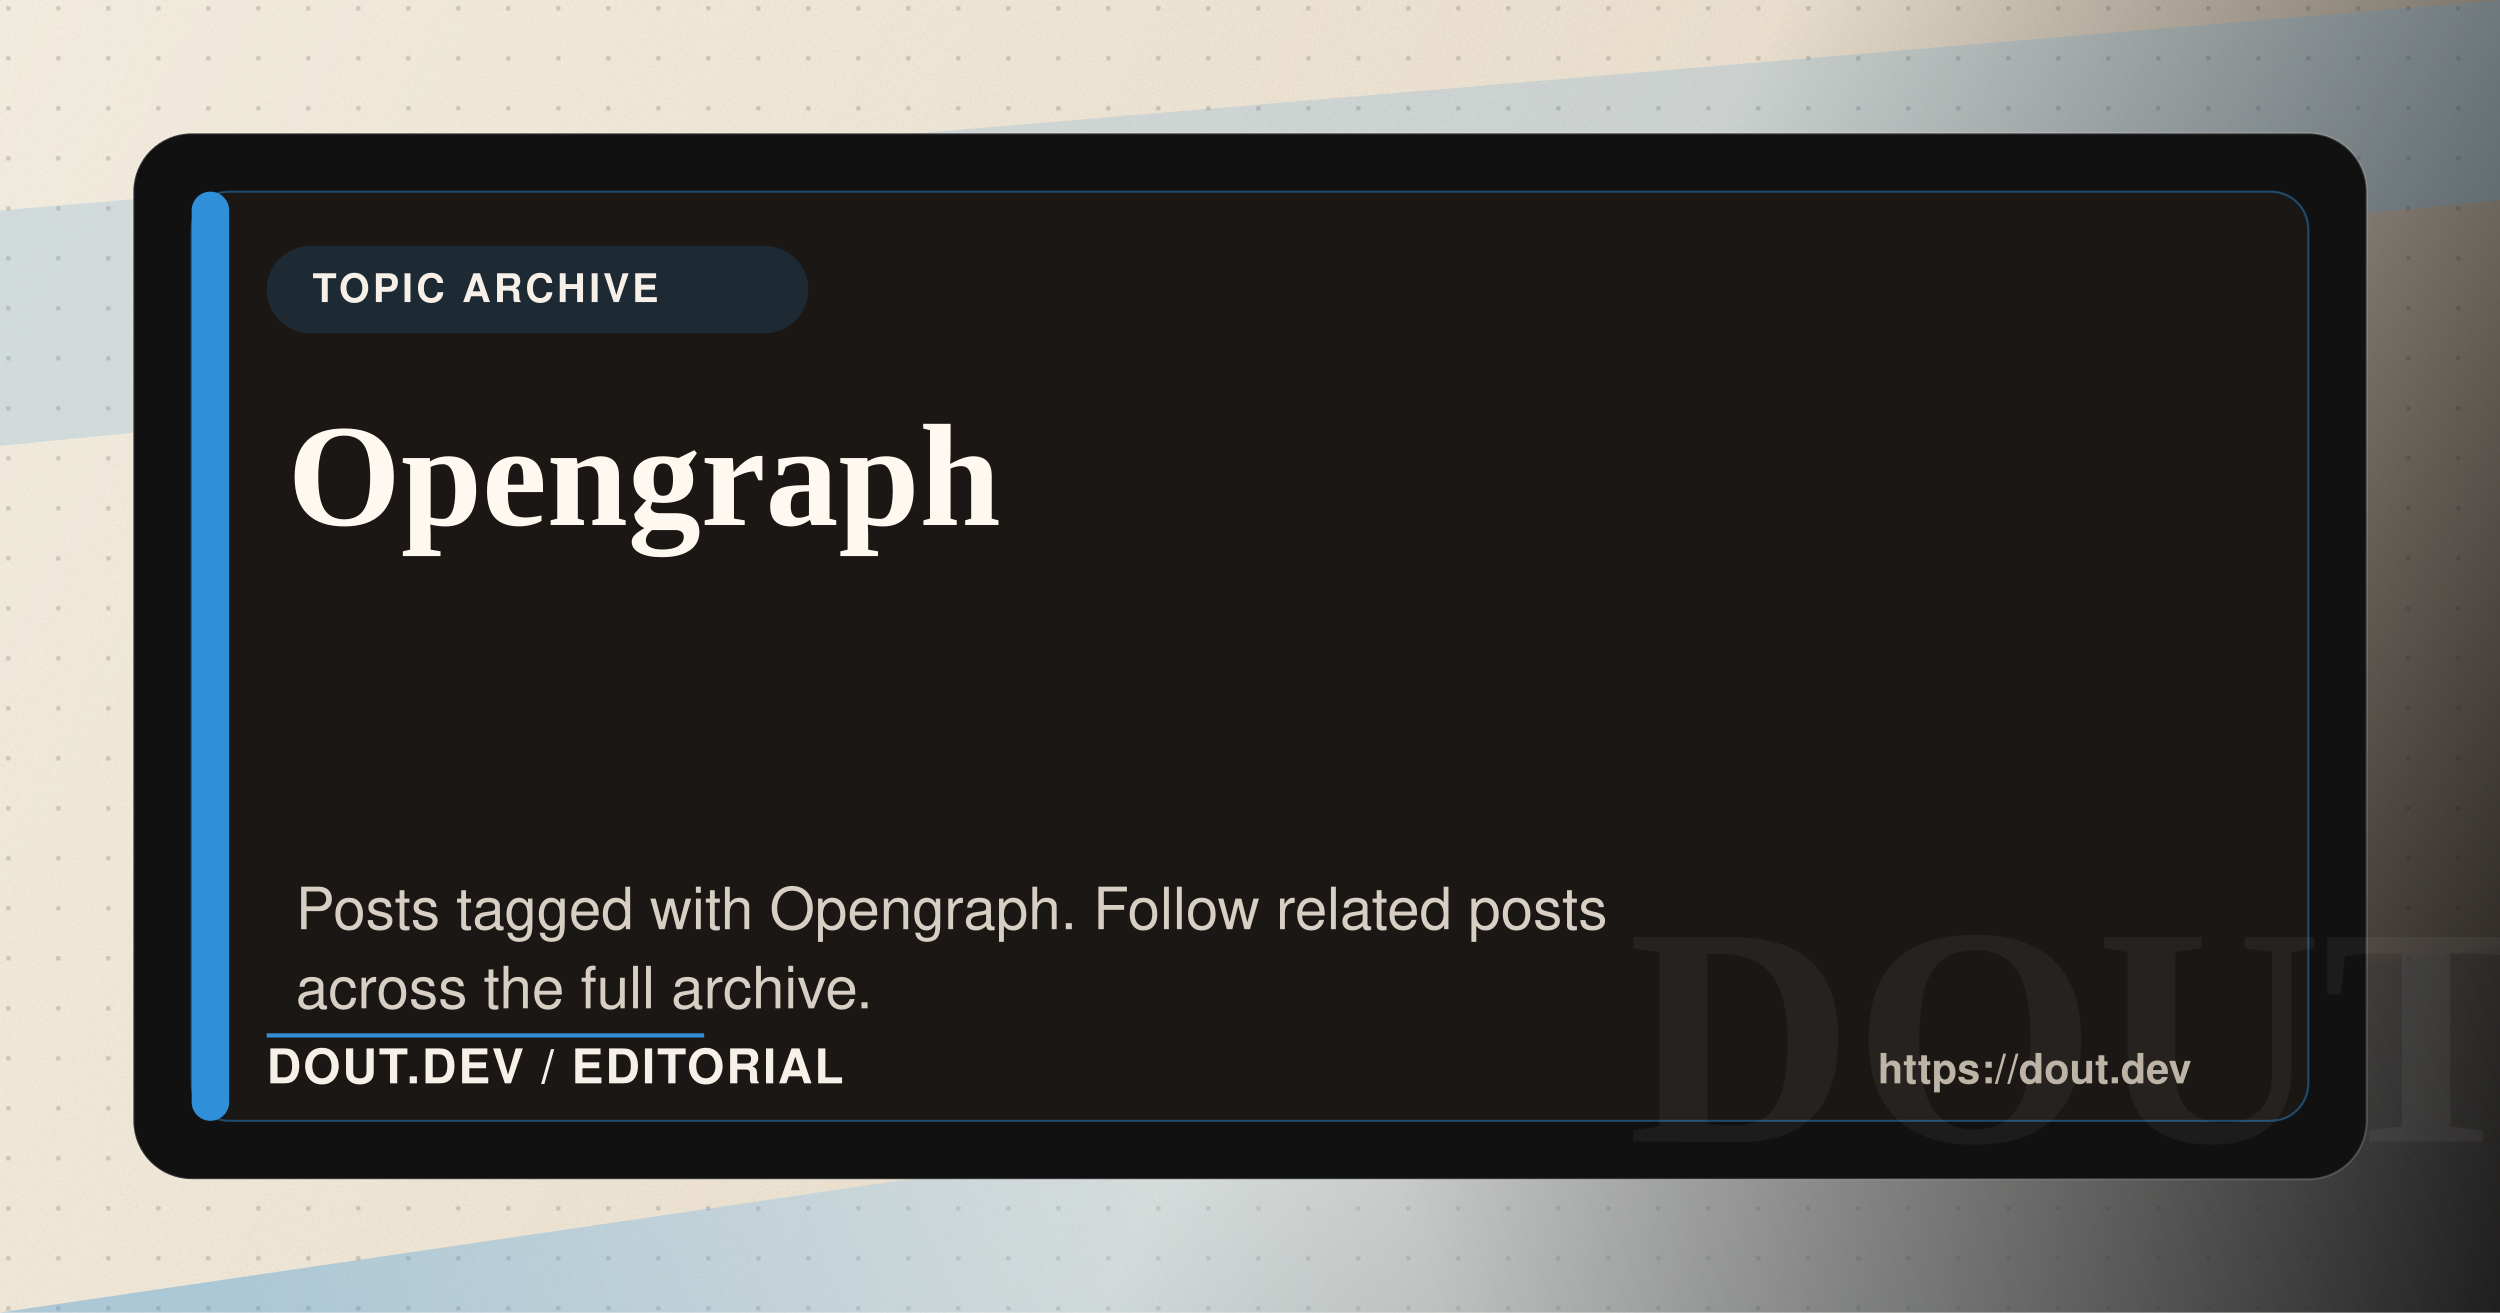
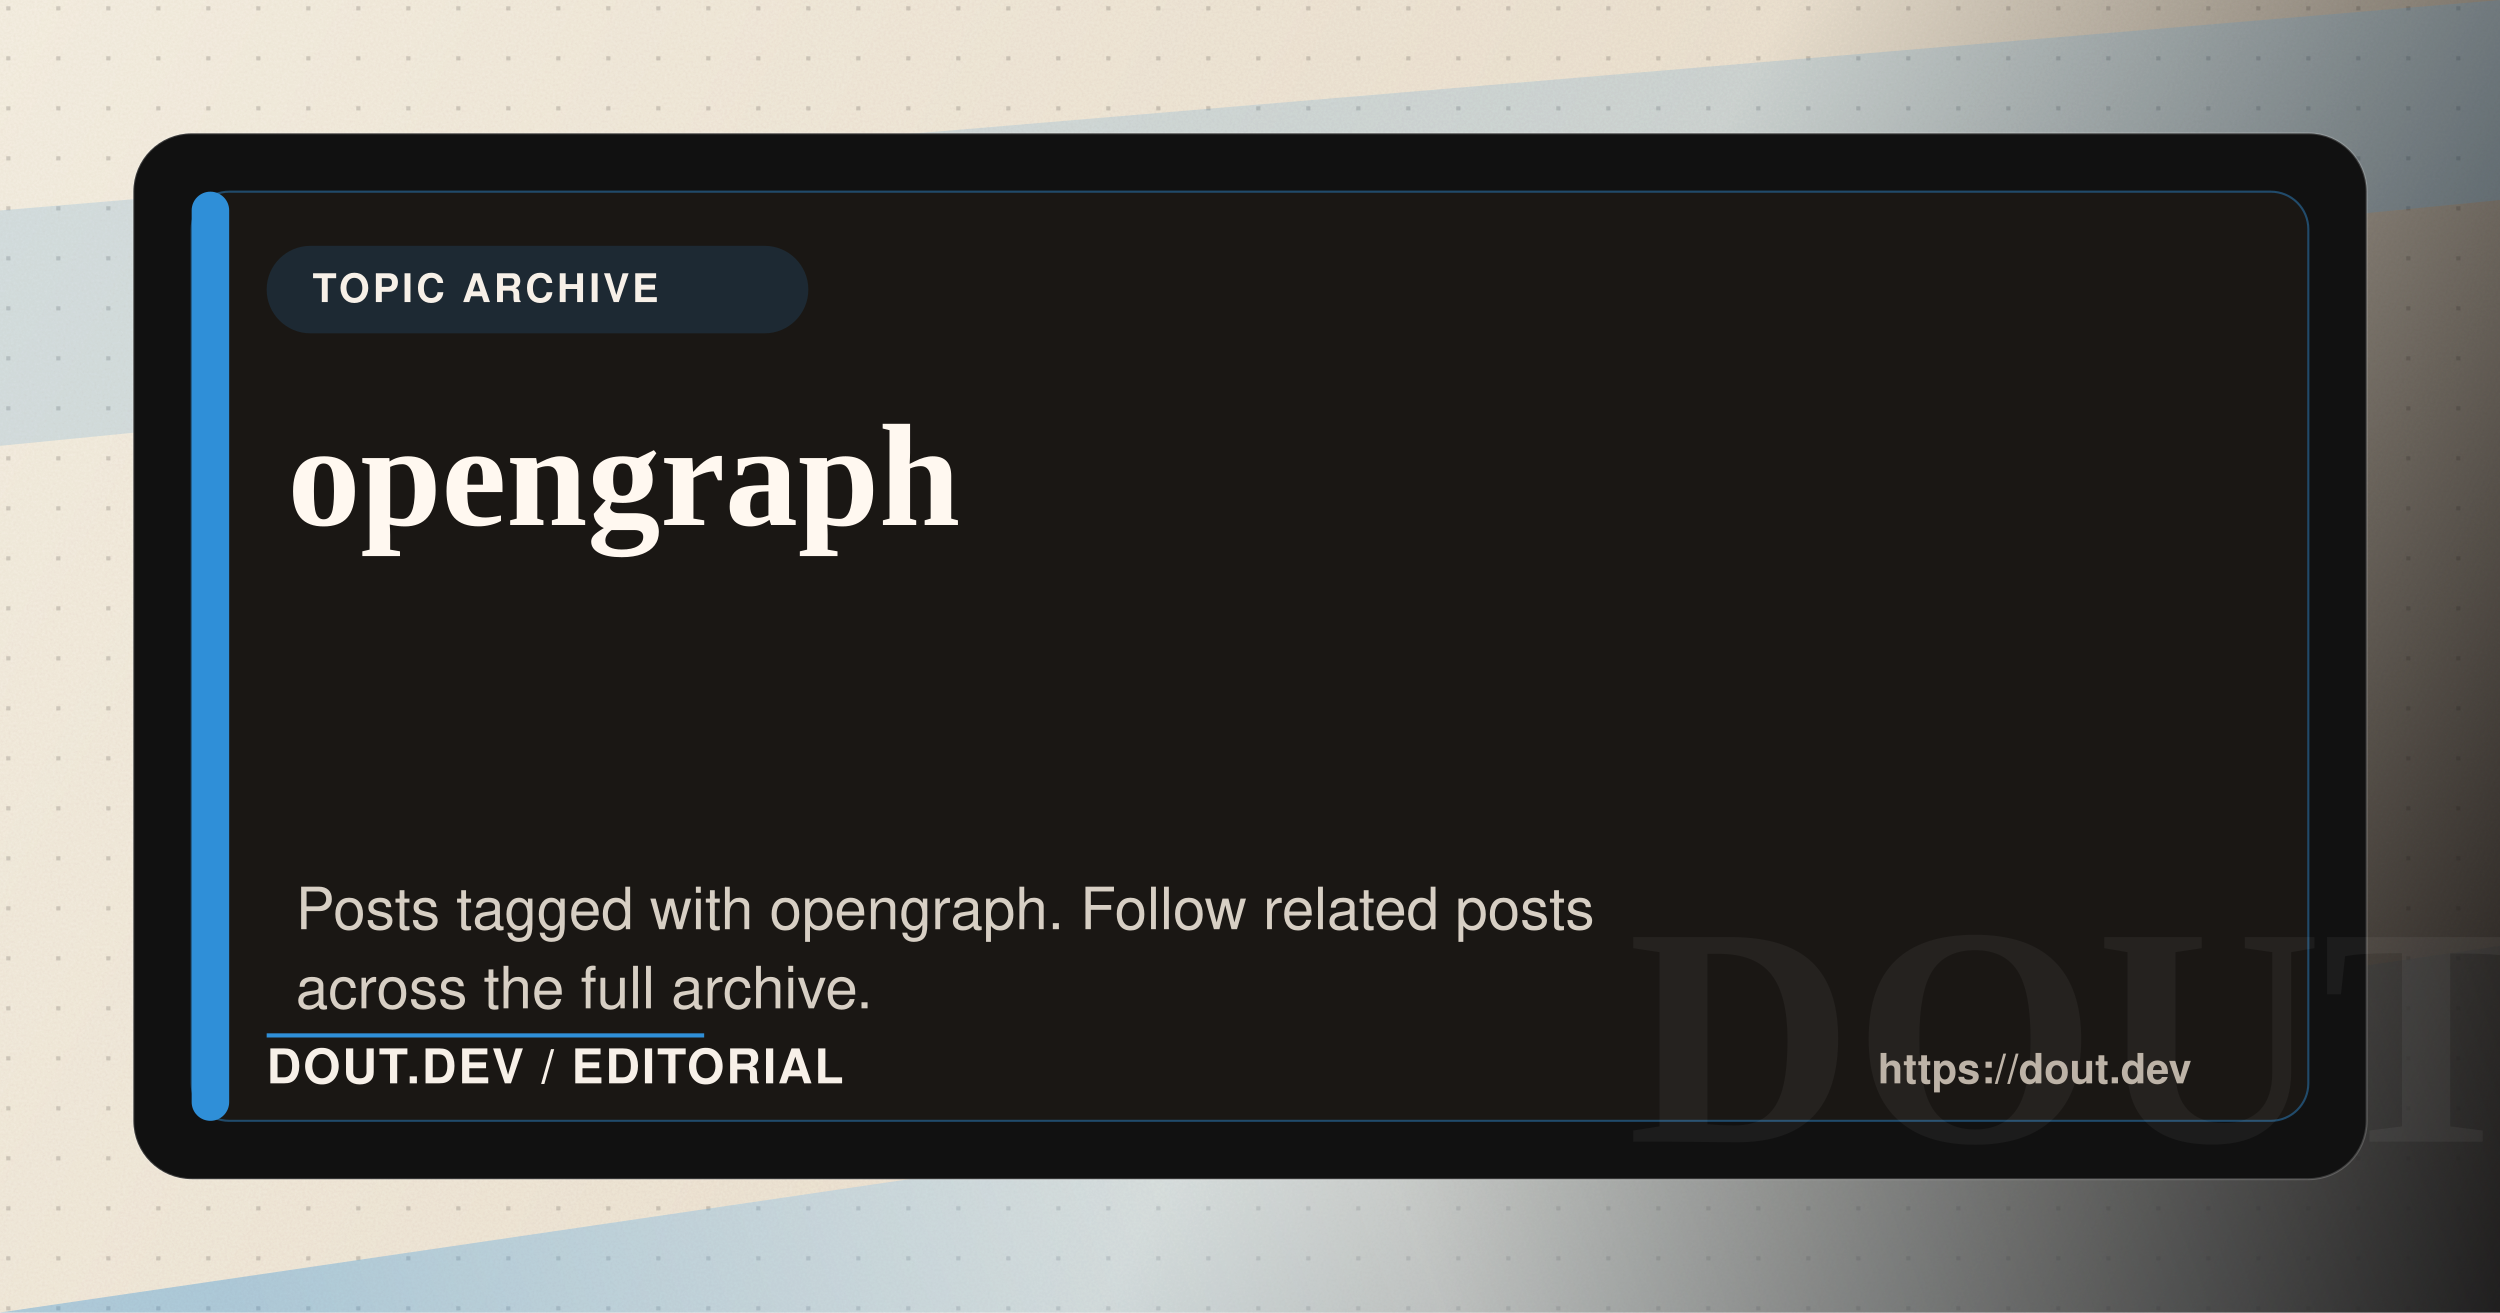
<svg xmlns="http://www.w3.org/2000/svg" width="1200" height="630" viewBox="0 0 1200 630" fill="none">
  <defs>
    <filter id="paperTexture" x="0" y="0" width="100%" height="100%" color-interpolation-filters="sRGB">
      <feTurbulence type="fractalNoise" baseFrequency="0.8" numOctaves="3" seed="17" result="noise" />
      <feColorMatrix in="noise" type="matrix" values="0 0 0 0 0.52 0 0 0 0 0.48 0 0 0 0 0.42 0 0 0 0.08 0" />
      <feBlend in="SourceGraphic" mode="multiply" />
    </filter>
    <linearGradient id="paper" x1="0" y1="0" x2="1200" y2="630" gradientUnits="userSpaceOnUse">
      <stop stop-color="#F6EFE2" />
      <stop offset="0.56" stop-color="#ECE2D1" />
      <stop offset="1" stop-color="#15110F" />
    </linearGradient>
    <linearGradient id="accentSweep" x1="72" y1="520" x2="1128" y2="120" gradientUnits="userSpaceOnUse">
      <stop stop-color="#2f8fd8" />
      <stop offset="0.48" stop-color="#cfeaff" />
      <stop offset="1" stop-color="#111111" />
    </linearGradient>
    <pattern id="dotGrid" width="24" height="24" patternUnits="userSpaceOnUse">
      <rect x="3" y="3" width="2" height="2" fill="#16120F" fill-opacity="0.16" />
    </pattern>
  </defs>
  <rect width="1200" height="630" fill="url(#paper)" filter="url(#paperTexture)" />
  <rect width="1200" height="630" fill="url(#dotGrid)" />
  <path d="M0 630 L1200 454 L1200 630 Z" fill="url(#accentSweep)" opacity="0.34" />
  <path d="M0 101 L1200 0 L1200 96 L0 214 Z" fill="#2f8fd8" opacity="0.16" />
  <rect x="64" y="64" width="1072" height="502" rx="28" fill="#111111" stroke="#FFFFFF" stroke-opacity="0.18" />
  <rect x="92" y="92" width="1016" height="446" rx="18" fill="#1A1714" stroke="#2f8fd8" stroke-opacity="0.45" />
  <rect x="92" y="92" width="18" height="446" rx="9" fill="#2f8fd8" />
  <rect x="128" y="118" width="260" height="42" rx="21" ry="21" fill="#2f8fd8" fill-opacity="0.16" />
  <text x="150" y="145" fill="#F7F0E8" font-family="Avenir Next, Segoe UI, Helvetica, Arial, sans-serif" font-size="19" font-weight="800" letter-spacing="0.08em">TOPIC ARCHIVE</text>
  <text x="998" y="548" text-anchor="middle" fill="#FFFFFF" fill-opacity="0.05" font-family="Georgia, Times New Roman, serif" font-size="150" font-weight="700" letter-spacing="0">DOUT</text>
  <text x="138" y="252" fill="#FFF8F0" font-family="Georgia, Times New Roman, serif" font-size="70" font-weight="700" letter-spacing="0">
-     <tspan x="138" dy="0">Opengraph</tspan>
+     <tspan x="138" dy="0">opengraph</tspan>
  </text>
  <text x="142" y="446" fill="#D7CFC4" font-family="Avenir Next, Segoe UI, Helvetica, Arial, sans-serif" font-size="28" font-weight="500" letter-spacing="0">
-     <tspan x="142" dy="0">Posts tagged with Opengraph. Follow related posts</tspan>
+     <tspan x="142" dy="0">Posts tagged with opengraph. Follow related posts</tspan>
    <tspan x="142" dy="38">across the full archive.</tspan>
  </text>
  <rect x="128" y="496" width="210" height="2" fill="#2f8fd8" />
  <text x="128" y="520" fill="#F7F0E8" font-family="Avenir Next, Segoe UI, Helvetica, Arial, sans-serif" font-size="23" font-weight="800" letter-spacing="0.04em">DOUT.DEV / EDITORIAL</text>
  <text x="1052" y="520" text-anchor="end" fill="#BDB3A7" font-family="Avenir Next, Segoe UI, Helvetica, Arial, sans-serif" font-size="20" font-weight="600" letter-spacing="0">https://dout.dev</text>
</svg>
